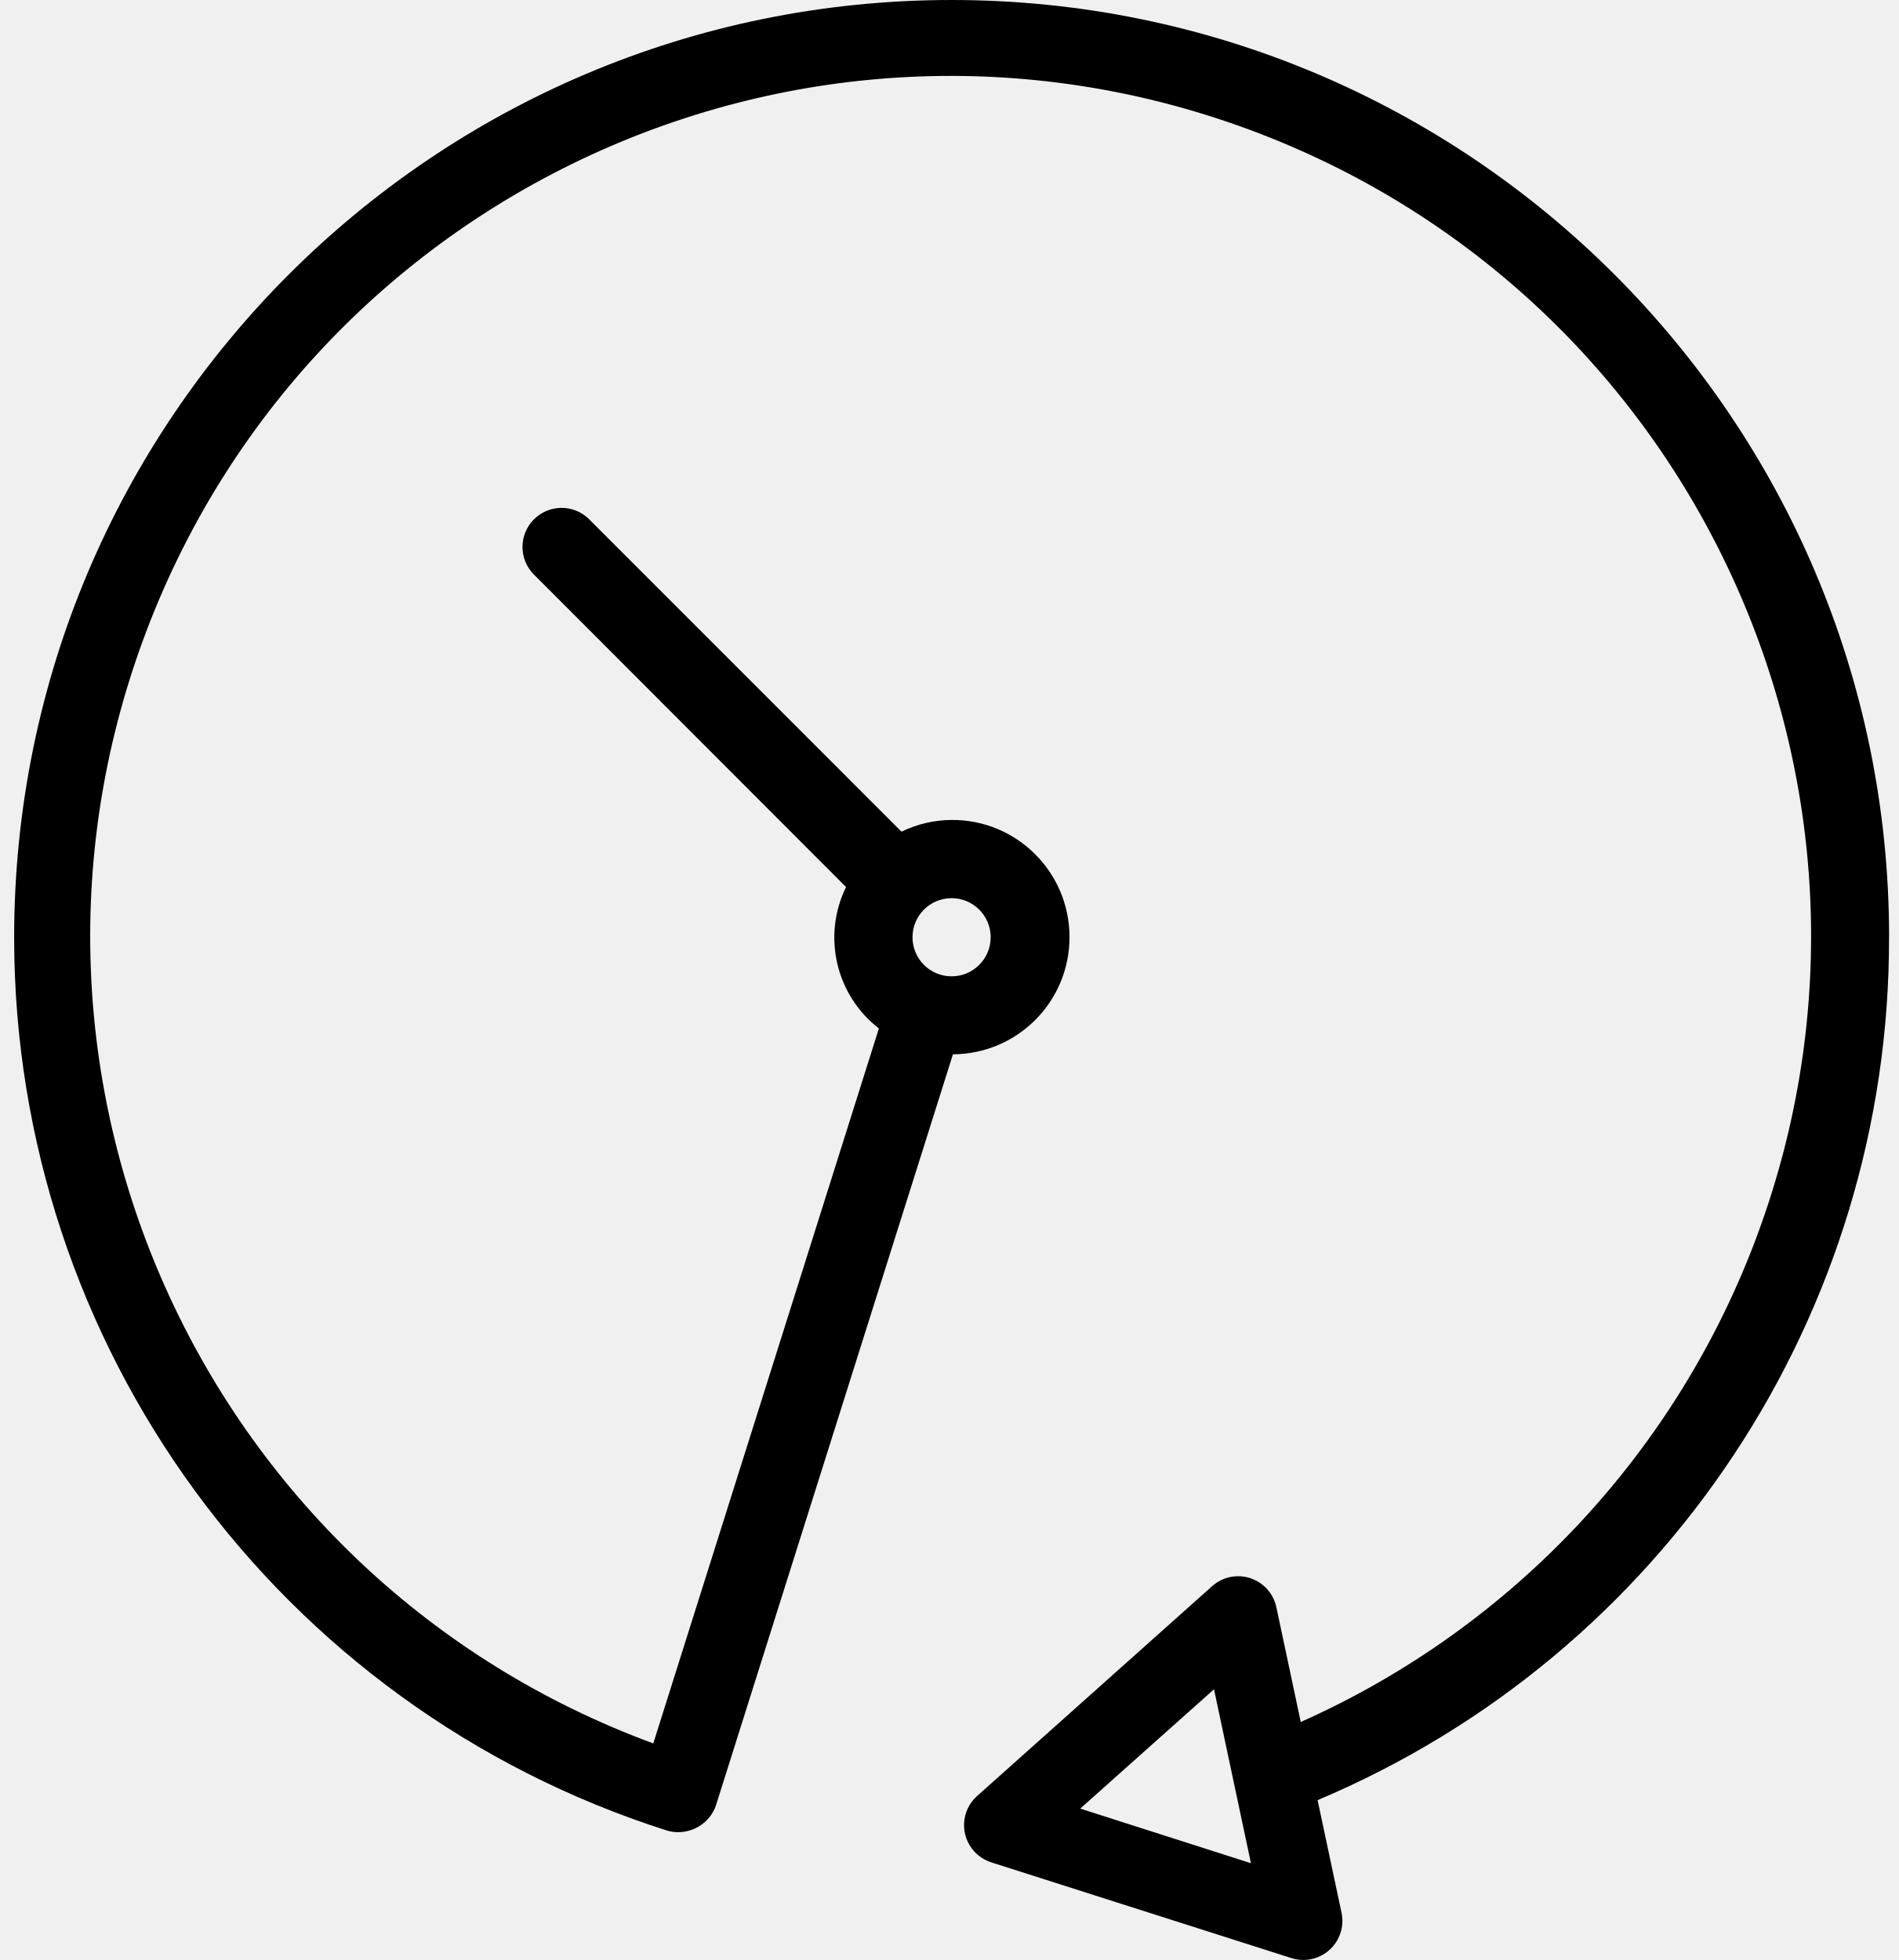
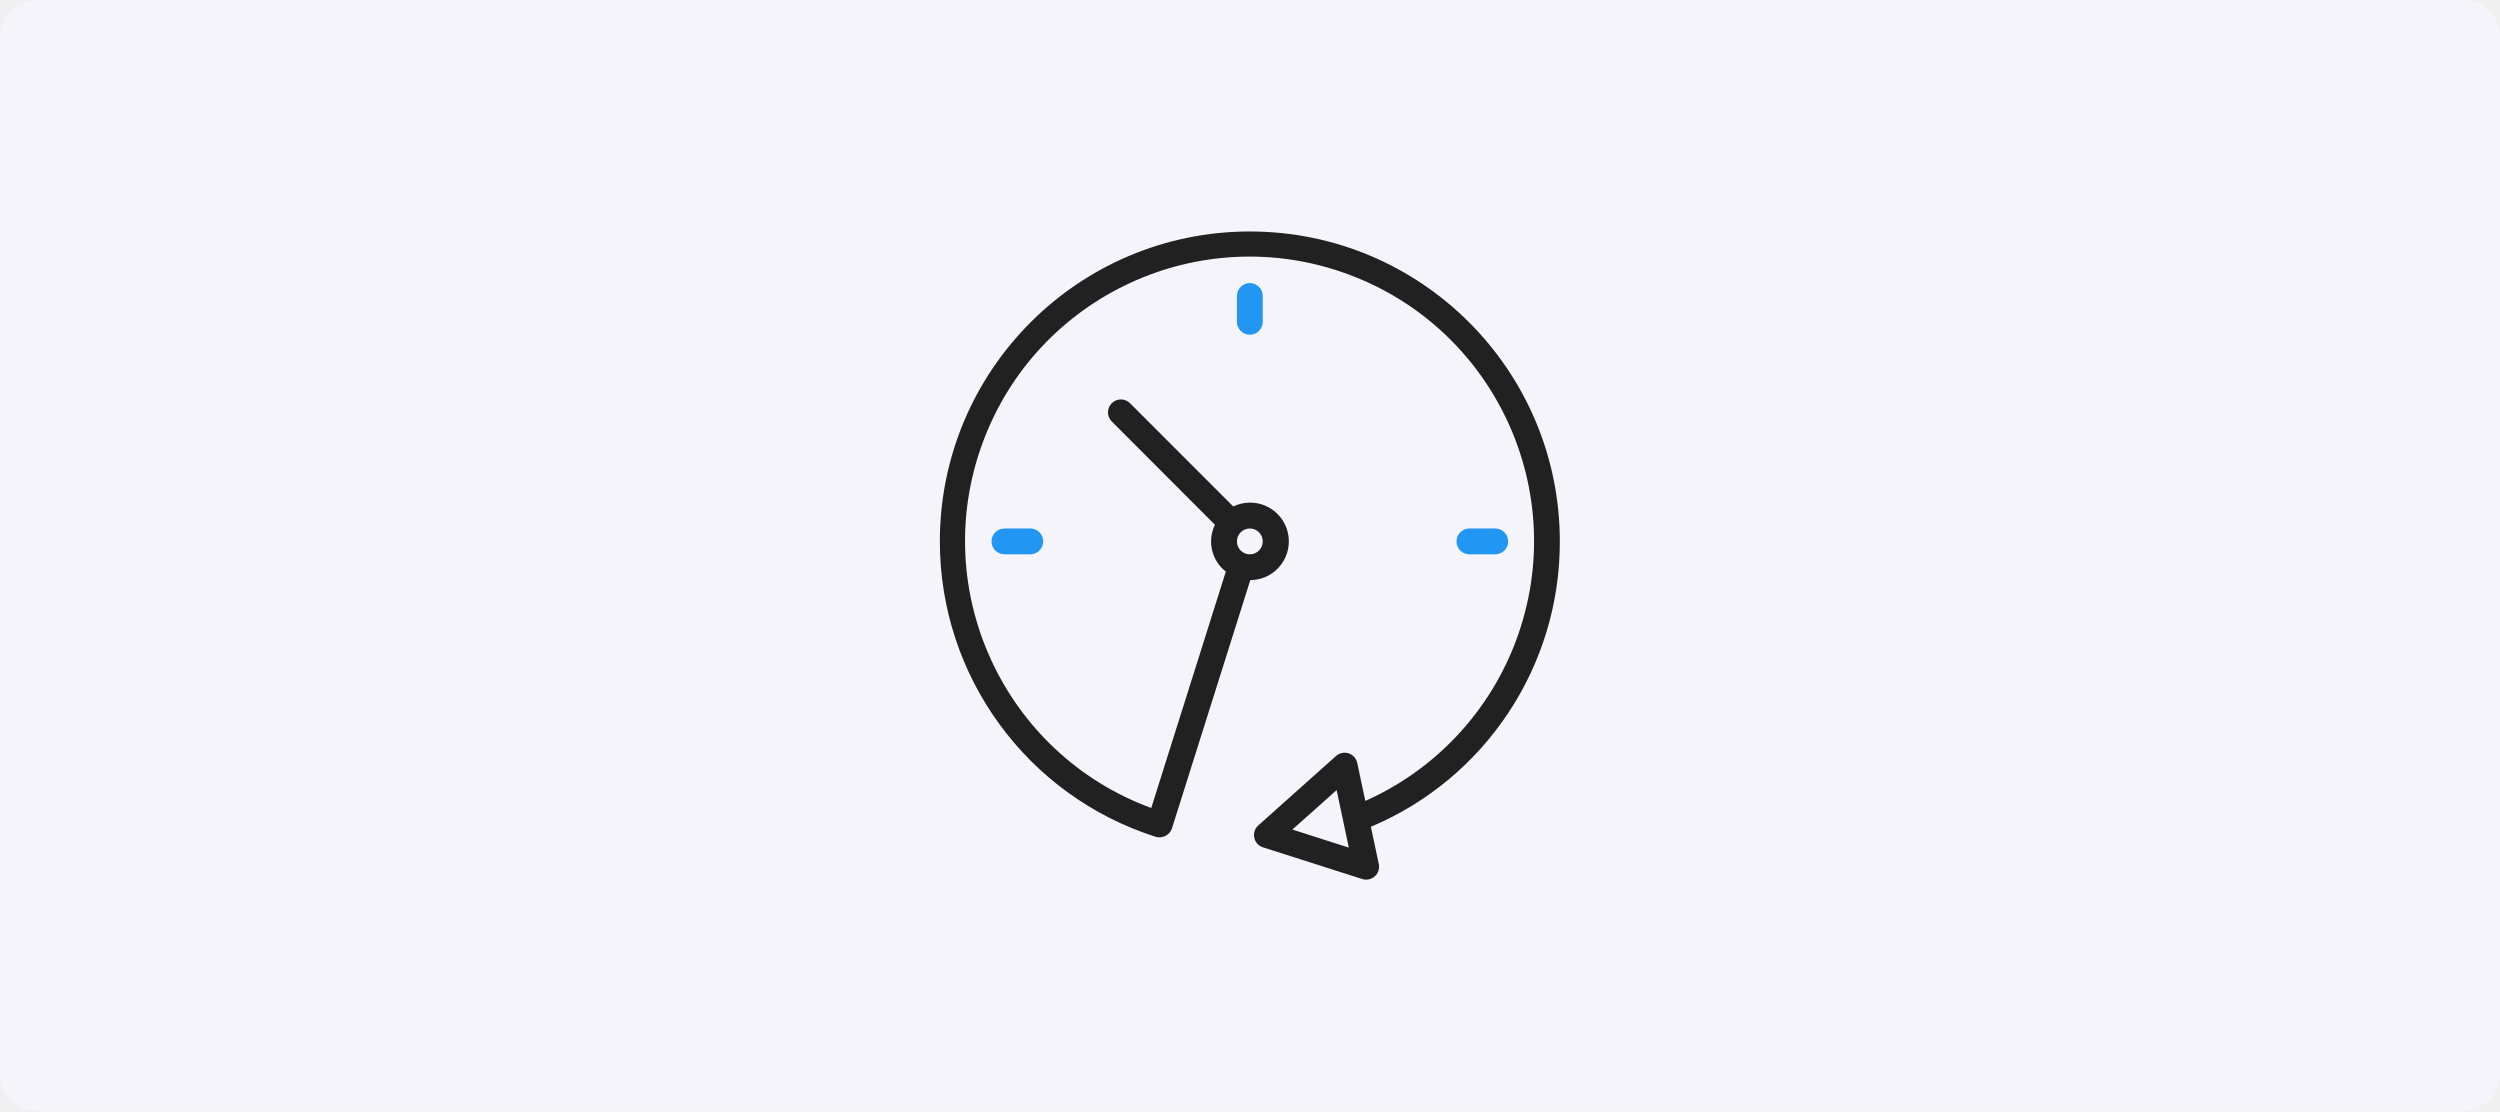
- <svg xmlns="http://www.w3.org/2000/svg" version="1.1" width="31" height="32" viewBox="0 0 31 32">
-   <path d="M30.84 15.301c-0.002-8.452-6.855-15.303-15.308-15.301s-15.303 6.855-15.301 15.308c0.001 6.658 4.307 12.551 10.649 14.576 0.061 0.019 0.124 0.029 0.187 0.029 0.121-0 0.239-0.032 0.342-0.094 0.135-0.080 0.236-0.207 0.283-0.356l3.865-12.25c1.057-0.005 1.909-0.866 1.903-1.923s-0.866-1.909-1.923-1.903c-0.284 0.001-0.565 0.067-0.82 0.191l-5.106-5.107c-0.253-0.245-0.657-0.238-0.902 0.016-0.239 0.247-0.239 0.639 0 0.886l5.103 5.109c-0.392 0.799-0.168 1.764 0.536 2.309l-3.683 11.673c-7.278-2.681-11.004-10.754-8.323-18.032s10.754-11.004 18.032-8.323 11.004 10.754 8.323 18.032c-1.31 3.556-4.001 6.431-7.462 7.973l-0.398-1.874c-0.073-0.344-0.411-0.565-0.756-0.492-0.109 0.023-0.209 0.074-0.292 0.148l-3.837 3.426c-0.263 0.234-0.287 0.637-0.052 0.9 0.076 0.085 0.174 0.149 0.283 0.184l4.899 1.563c0.335 0.108 0.694-0.077 0.802-0.412 0.034-0.106 0.040-0.219 0.017-0.328l-0.391-1.839c5.664-2.388 9.342-7.942 9.329-14.089zM15.535 14.664c0.352 0 0.638 0.286 0.638 0.638s-0.286 0.638-0.638 0.638c-0.352 0-0.638-0.285-0.638-0.638s0.285-0.638 0.638-0.638zM17.635 29.528l2.184-1.948 0.603 2.84-2.787-0.892z" />
+ <svg xmlns="http://www.w3.org/2000/svg" width="270" height="120" fill="none">
+   <rect width="270" height="120" rx="4" fill="#F5F4FA" />
+   <g clip-path="url(#clip0)">
+     <path d="M168.461 58.471c-.003-18.49-14.995-33.475-33.486-33.471-18.489.004-33.475 14.996-33.471 33.486A33.478 33.478 0 00124.8 90.37c.132.042.27.063.408.063.264 0 .522-.071.749-.205.296-.175.516-.453.62-.78l8.455-26.797a4.183 4.183 0 004.162-4.206 4.184 4.184 0 00-4.206-4.164 4.131 4.131 0 00-1.794.42L122.025 43.53a1.395 1.395 0 00-1.972 1.973l11.163 11.176a4.104 4.104 0 001.174 5.051l-8.056 25.535c-15.92-5.865-24.072-23.525-18.208-39.445 5.865-15.92 23.524-24.072 39.445-18.207 15.92 5.864 24.072 23.524 18.207 39.444A30.72 30.72 0 01147.455 86.5l-.871-4.1a1.394 1.394 0 00-2.293-.752l-8.393 7.494a1.395 1.395 0 00.505 2.372l10.716 3.42a1.394 1.394 0 001.791-1.619l-.855-4.022a33.37 33.37 0 0020.406-30.82zm-33.478-1.394a1.395 1.395 0 110 2.79 1.395 1.395 0 010-2.79zm4.594 32.515l4.778-4.262 1.319 6.213-6.097-1.951z" fill="#212121" />
+     <path d="M133.588 31.967v2.79a1.395 1.395 0 102.79 0v-2.79a1.395 1.395 0 00-2.79 0zM108.479 57.077a1.395 1.395 0 100 2.79h2.79a1.395 1.395 0 000-2.79h-2.79zM161.487 59.867a1.395 1.395 0 000-2.79h-2.79a1.395 1.395 0 000 2.79h2.79z" fill="#2196F3" />
+   </g>
+   <defs>
+     <clipPath id="clip0">
+       <path fill="#fff" transform="translate(100 25)" d="M0 0h70v70H0z" />
+     </clipPath>
+   </defs>
</svg>
